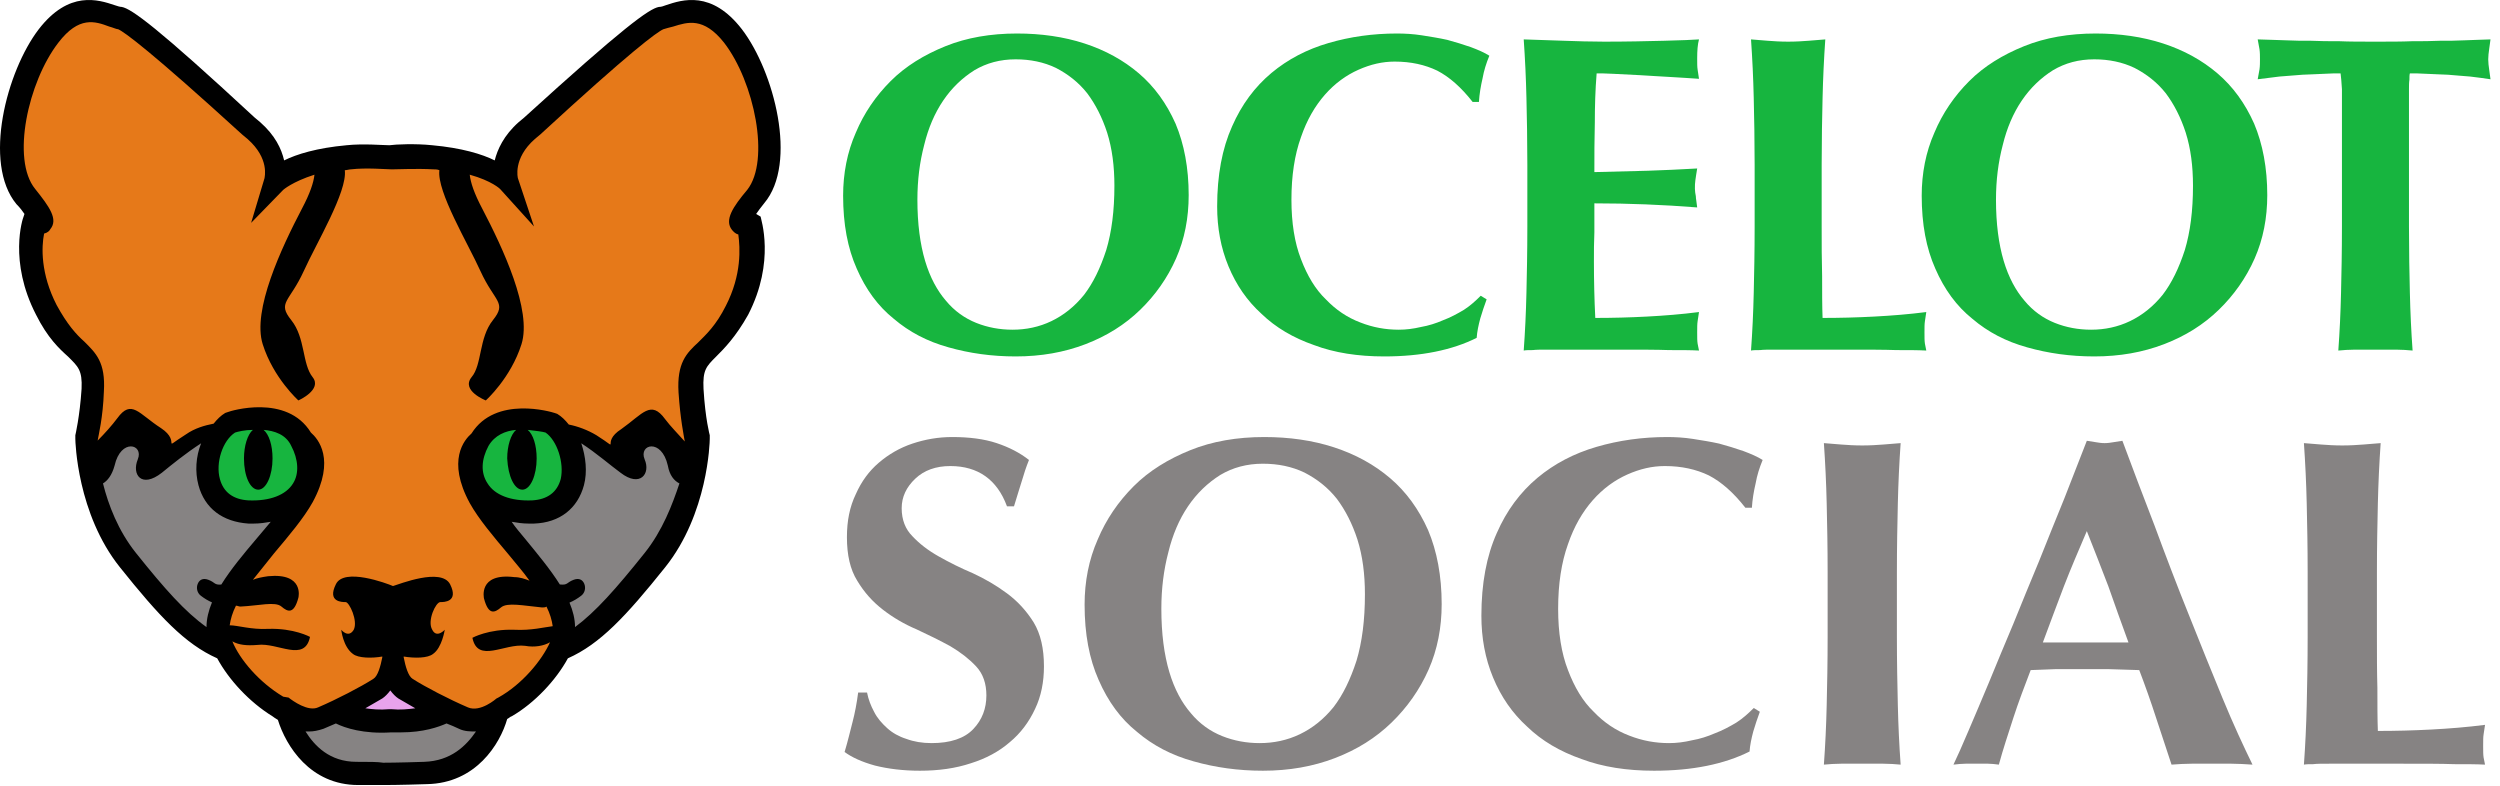
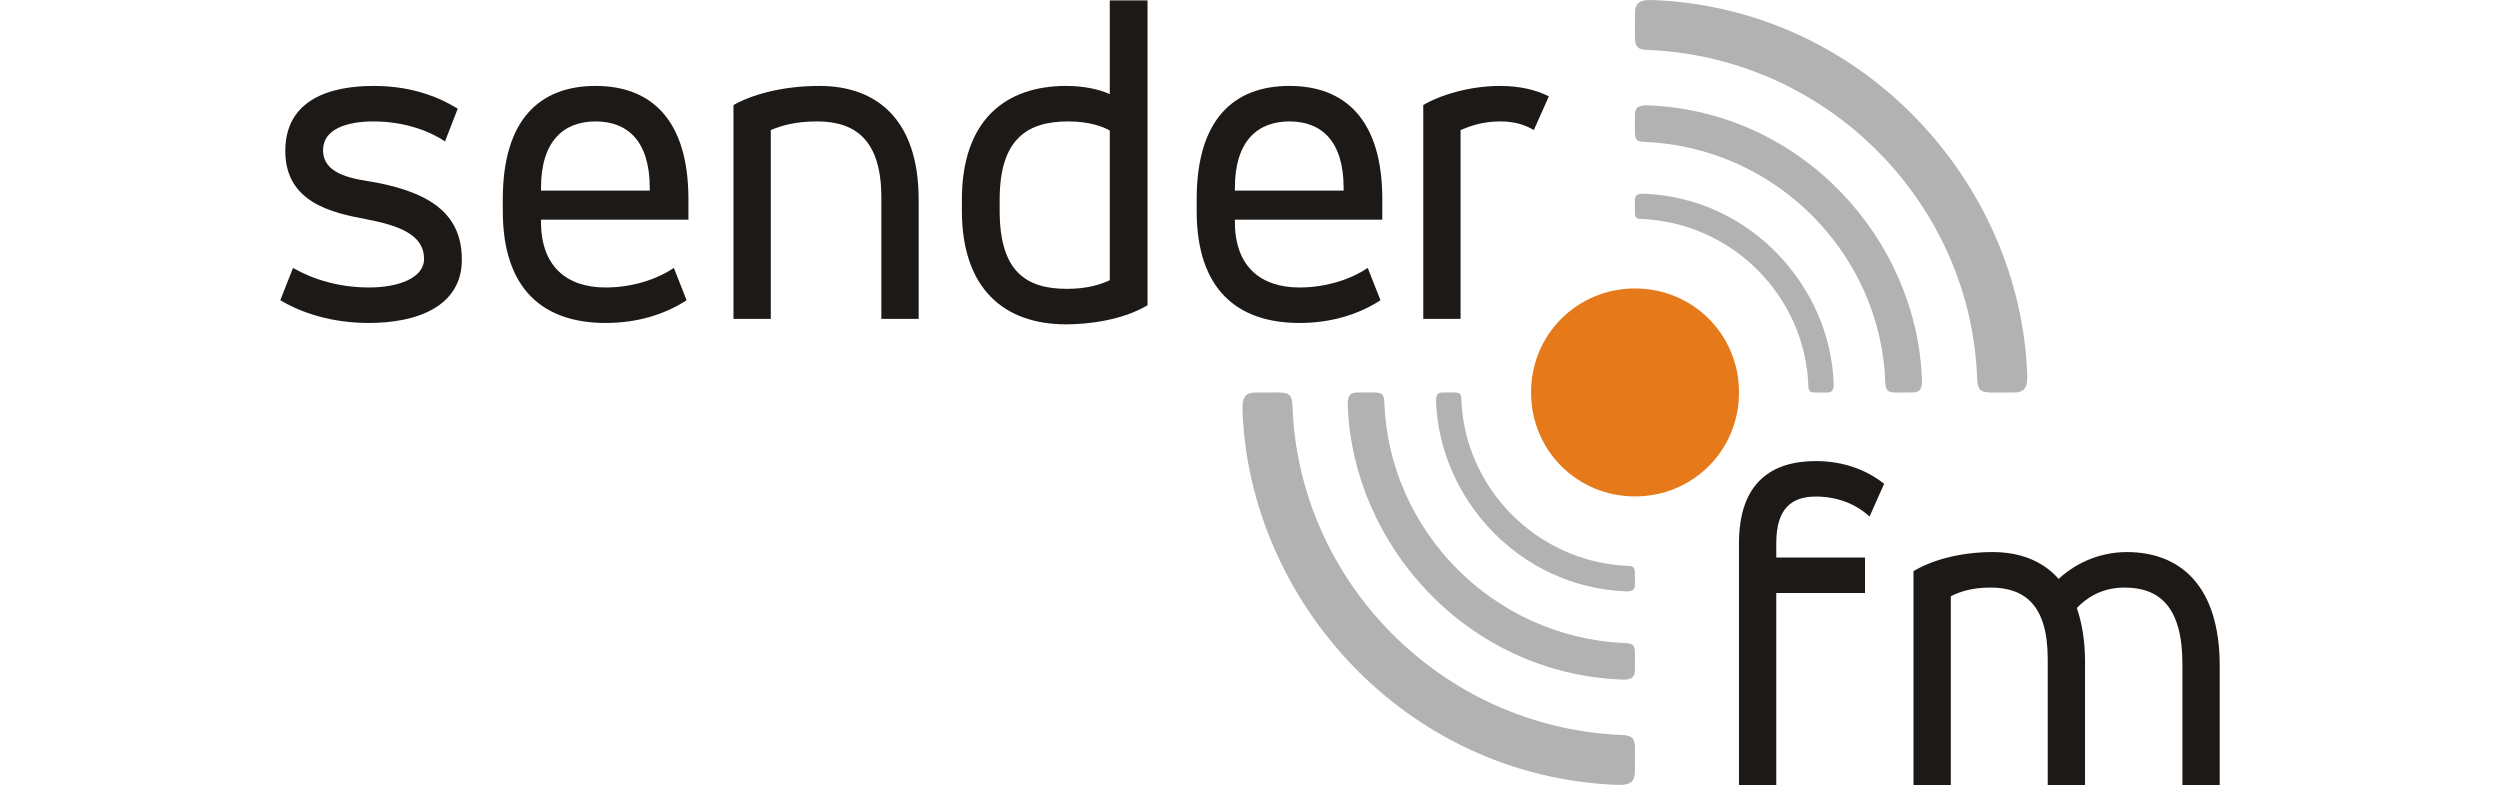
<svg xmlns="http://www.w3.org/2000/svg" width="828" height="260" viewBox="0 0 828 260" version="1.1" xml:space="preserve" style="fill-rule:evenodd;clip-rule:evenodd;stroke-linejoin:round;stroke-miterlimit:2;">
-   <g transform="matrix(2.95533,0,0,2.95533,-18.4944,-17.8011)">
-     <path d="M50.078,80.683C50.078,83.106 55.132,85.274 56.169,85.541C57.205,85.809 56.888,86.99 59.656,86.414C62.423,85.837 65.412,83.181 68.261,79.517C71.11,75.853 69.025,73.224 66.9,70.435C64.775,67.646 60.169,64.412 59.656,58.155C59.252,53.234 63.3,53.047 64.996,52.876C66.693,52.705 69.497,54.85 70.654,54.602C71.76,54.366 76.418,58.834 76.929,57.234C76.642,55.298 77.838,54.264 79.448,54.2C81.057,54.136 81.623,56.773 82.356,58.155C83.259,59.861 83.998,58.66 84.146,57.229C84.538,53.415 83.26,49.493 83.911,46.972C84.277,45.555 85.282,45.386 86.792,43.731C90.77,39.372 90.818,32.915 89.923,29.827C90.954,28.574 92.317,28.571 92.521,21.538C92.726,14.505 87.451,8.531 86.038,7.721C84.624,6.91 80.605,7.633 79.555,8.51C78.506,9.387 66.486,19.391 64.996,21.1C63.507,22.81 62.752,23.616 63.556,27.206C60.728,24.559 56.073,22.692 50.078,23.64C44.083,22.692 39.427,24.559 36.6,27.206C37.403,23.616 36.649,22.81 35.159,21.1C33.669,19.391 21.65,9.387 20.6,8.51C19.551,7.633 15.532,6.91 14.118,7.721C12.704,8.531 7.43,14.505 7.634,21.538C7.838,28.571 9.201,28.574 10.233,29.827C9.337,32.915 9.385,39.372 13.363,43.731C14.874,45.386 15.878,45.555 16.245,46.972C16.896,49.493 15.617,53.415 16.01,57.229C16.157,58.66 16.896,59.861 17.8,58.155C18.532,56.773 19.099,54.136 20.708,54.2C22.317,54.264 23.514,55.298 23.227,57.234C23.737,58.834 28.396,54.366 29.502,54.602C30.659,54.85 33.462,52.705 35.159,52.876C36.856,53.047 40.904,53.234 40.5,58.155C39.987,64.412 35.381,67.646 33.256,70.435C31.13,73.224 29.046,75.853 31.894,79.517C34.743,83.181 37.732,85.837 40.5,86.414C43.268,86.99 42.951,85.809 43.987,85.541C45.023,85.274 50.078,83.106 50.078,80.683C50.078,78.259 50.078,78.259 50.078,80.683Z" style="fill:rgb(230,121,25);" />
-     <path d="M50,86.57C52.004,86.57 56.013,85.541 56.013,85.541C57.049,85.809 56.732,86.99 59.5,86.414C59.5,86.414 60.917,86.187 61.043,87.1C61.17,88.013 60.255,90.034 57.757,91.5C55.258,92.966 52.642,92.872 50,92.901C47.358,92.872 44.742,92.966 42.243,91.5C39.745,90.034 38.83,88.013 38.957,87.1C39.083,86.187 40.5,86.414 40.5,86.414C43.268,86.99 42.951,85.809 43.987,85.541C43.987,85.541 47.996,86.57 50,86.57Z" style="fill:rgb(134,131,131);" />
-     <path d="M43.987,85.541C45.023,85.274 50.078,83.106 50.078,80.683C50.078,78.259 50.078,78.259 50.078,80.683C50.078,83.106 55.132,85.274 56.169,85.541" style="fill:rgb(214,183,14);" />
-     <g transform="matrix(-1,0,0,1,100.127,0)">
-       <path d="M68.261,79.517C71.11,75.853 69.025,73.224 66.9,70.435C64.775,67.646 60.169,64.412 59.656,58.155C59.252,53.234 63.3,53.047 64.996,52.876C66.693,52.705 69.497,54.85 70.654,54.602C71.76,54.366 76.418,58.834 76.929,57.234C76.642,55.298 77.838,54.264 79.448,54.2C81.057,54.136 81.653,56.677 82.356,58.155C84.324,62.293 81.847,65.747 79.773,68.892C77.424,72.452 68.261,79.517 68.261,79.517Z" style="fill:rgb(134,131,131);" />
+   <g transform="matrix(0.543846,0,0,0.543846,245.68,-31.2504)">
+     <g transform="matrix(0,-4.16667,-4.16667,0,543.98,233.136)">
+       <path d="M-15.197,-15.196C-23.712,-15.196 -30.393,-8.425 -30.393,-0.001C-30.393,8.421 -23.712,15.197 -15.197,15.197C-6.684,15.197 -0,8.421 -0,-0.001C-0,-8.425 -6.684,-15.196 -15.197,-15.196" style="fill:rgb(230,121,25);fill-rule:nonzero;" />
    </g>
-     <path d="M68.261,79.517C71.11,75.853 69.025,73.224 66.9,70.435C64.775,67.646 60.169,64.412 59.656,58.155C59.252,53.234 63.3,53.047 64.996,52.876C66.693,52.705 69.497,54.85 70.654,54.602C71.76,54.366 76.418,58.834 76.929,57.234C76.642,55.298 77.838,54.264 79.448,54.2C81.057,54.136 81.653,56.677 82.356,58.155C84.324,62.293 81.847,65.747 79.773,68.892C77.424,72.452 68.261,79.517 68.261,79.517Z" style="fill:rgb(134,131,131);" />
-     <path d="M43.987,85.541C45.023,85.274 50.078,83.106 50.078,80.683C50.078,78.259 50.078,78.259 50.078,80.683C50.078,83.106 55.132,85.274 56.169,85.541C56.169,85.541 52.03,86.57 50,86.57C47.996,86.57 43.987,85.541 43.987,85.541Z" style="fill:rgb(232,163,236);" />
-     <g>
-       <g transform="matrix(-1,0,0,1,100.127,0)">
-         <path d="M60.195,60.954C59.927,60.092 59.738,59.163 59.656,58.155C59.252,53.234 63.3,53.047 64.996,52.876C66.693,52.705 69.497,54.85 70.654,54.602C70.654,54.602 69.967,56.613 70.404,58.155C70.842,59.696 70.041,63.351 65.402,63.351C60.762,63.351 60.195,60.954 60.195,60.954Z" style="fill:rgb(23,181,63);" />
-       </g>
-       <path d="M60.195,60.954C59.927,60.092 59.738,59.163 59.656,58.155C59.252,53.234 63.3,53.047 64.996,52.876C66.693,52.705 69.497,54.85 70.654,54.602C70.654,54.602 69.967,56.613 70.404,58.155C70.842,59.696 70.041,63.351 65.402,63.351C60.762,63.351 60.195,60.954 60.195,60.954Z" style="fill:rgb(23,181,63);" />
+     <g transform="matrix(4.16667,0,0,4.16667,538.29,296.654)">
+       <path d="M0,29.024C1.13,29.066 1.343,28.683 1.35,27.977L1.341,26.337C1.342,25.491 1.101,25.337 0.322,25.304C-13.075,24.727 -23.563,13.849 -24.019,0.979C-24.037,0.199 -24.189,-0.04 -25.038,-0.04L-26.669,-0.04C-27.383,-0.042 -27.764,0.172 -27.712,1.294C-27.212,15.33 -15.709,28.378 0,29.024" style="fill:rgb(179,178,178);fill-rule:nonzero;" />
    </g>
-   </g>
-   <g transform="matrix(2.95533,0,0,2.95533,-92.3776,-41.0148)">
-     <path d="M114.4,17.155C111,12.755 107.7,13.855 105.9,14.455C105.6,14.555 105.4,14.655 105.1,14.655C104,14.855 101.1,16.955 90,27.055L89.4,27.555C87.7,29.055 87,30.655 86.7,31.855C85.3,31.155 83,30.455 79.7,30.155C77.8,29.955 75.6,30.055 74.9,30.155C74.2,30.155 72,29.955 70.1,30.155C66.8,30.455 64.5,31.155 63.1,31.855C62.8,30.555 62.1,29.055 60.4,27.555L59.8,27.055C48.9,16.955 46,14.855 44.9,14.655C44.7,14.655 44.4,14.555 44.1,14.455C42.3,13.855 39,12.755 35.6,17.155C32,21.855 29.3,32.155 33.1,36.755C33.5,37.155 33.8,37.555 34,37.855L33.9,38.155C33.8,38.355 32.2,43.155 35.3,49.155C36.6,51.755 37.9,52.955 38.9,53.855C40,54.955 40.5,55.355 40.4,57.455C40.2,60.555 39.7,62.655 39.7,62.655L39.7,63.055C39.7,63.355 39.9,71.455 44.7,77.455C49.1,82.955 52,86.055 55.6,87.655C56.9,90.055 59.2,92.555 61.8,94.155C61.9,94.255 62.1,94.355 62.4,94.555C63.3,97.455 66,101.855 71.4,101.855L74.4,101.855C74.4,101.855 76.1,101.855 79.1,101.755C84.6,101.655 87.3,97.255 88.1,94.455C88.3,94.355 88.5,94.155 88.6,94.155C91.2,92.655 93.6,90.055 94.9,87.655C98.5,86.055 101.4,82.955 105.8,77.455C110.6,71.455 110.8,63.455 110.8,63.055L110.8,62.655C110.8,62.655 110.3,60.855 110.1,57.455C110,55.355 110.4,54.955 111.5,53.855C112.4,52.955 113.7,51.655 115.1,49.155C118.2,43.155 116.5,38.355 116.5,38.155L116,37.855C116.2,37.555 116.5,37.155 116.9,36.655C120.7,32.155 118,21.855 114.4,17.155ZM78.8,99.255C75.9,99.355 74.2,99.355 74.2,99.355C73.6,99.255 72.6,99.255 71.2,99.255C68.2,99.255 66.5,97.455 65.5,95.855L65.9,95.855C66.4,95.855 66.9,95.755 67.5,95.555C68,95.355 68.4,95.155 68.9,94.955C69.9,95.455 72,96.155 75.1,95.955L76.2,95.955C78.7,95.955 80.4,95.355 81.3,94.955C81.8,95.155 82.3,95.355 82.7,95.555C83.3,95.855 84,95.855 84.6,95.855C83.5,97.455 81.8,99.155 78.8,99.255ZM75,91.255C75.3,91.655 75.6,91.955 75.9,92.155C76.4,92.455 77.1,92.855 77.8,93.255C77,93.355 76.1,93.455 75.1,93.355L74.9,93.355C73.8,93.455 72.9,93.355 72.2,93.255C72.9,92.855 73.6,92.455 74.1,92.155C74.4,91.955 74.7,91.655 75,91.255ZM115,35.155C113.4,37.055 112.4,38.555 113.3,39.655C113.4,39.755 113.6,40.055 114,40.155C114.2,41.655 114.4,44.655 112.6,48.155C111.5,50.355 110.4,51.355 109.5,52.255C108.2,53.455 107.1,54.555 107.3,57.855C107.5,60.855 107.9,62.755 108,63.355C107.2,62.455 106.4,61.655 105.8,60.855C104.2,58.655 103.3,60.255 100.9,61.955C98.4,63.555 101.1,64.555 98.1,62.655C97.1,62.055 96,61.655 95,61.455C94.6,60.955 94.2,60.555 93.7,60.255L93.4,60.155C93.1,60.055 86.8,58.155 84.1,62.455C83.3,63.155 81.3,65.455 83.9,70.255C84.9,72.055 86.6,74.055 88.2,75.955C89,76.955 89.9,77.955 90.6,78.955C90.1,78.755 89.5,78.555 88.9,78.555C84.8,78.055 85.5,80.955 85.5,80.955C86,82.855 86.7,82.555 87.4,81.955C88.1,81.355 89.9,81.755 92,81.955C92.2,81.955 92.4,81.955 92.5,81.855C92.9,82.655 93.1,83.355 93.2,84.055C92.3,84.155 90.8,84.555 88.9,84.455C86,84.355 84.2,85.355 84.2,85.355C84.8,88.255 87.8,85.955 90.1,86.255C91.2,86.455 92.2,86.255 92.9,85.855C92,87.855 89.8,90.555 87.1,92.055L86.9,92.155C86.9,92.155 85.1,93.755 83.7,93.155C81.6,92.255 78.9,90.855 77.5,89.955C77,89.655 76.7,88.555 76.5,87.555L76.5,87.455C77.7,87.655 79.2,87.655 79.8,87.155C80.8,86.455 81.1,84.455 81.1,84.455C81.1,84.455 80.2,85.455 79.7,84.455C79.1,83.455 80.1,81.355 80.6,81.355C81,81.355 82.7,81.355 81.7,79.355C80.7,77.455 76,79.355 75.3,79.555C74.6,79.255 69.8,77.455 68.9,79.355C67.9,81.355 69.6,81.355 70,81.355C70.4,81.355 71.4,83.455 70.9,84.455C70.3,85.455 69.5,84.455 69.5,84.455C69.5,84.455 69.7,86.355 70.8,87.155C71.4,87.655 73,87.655 74.1,87.455L74.1,87.555C73.9,88.555 73.6,89.655 73.1,89.955C71.7,90.855 69,92.255 66.9,93.155C65.8,93.655 64.1,92.455 63.6,92.055L63,91.955C60.3,90.355 58.1,87.755 57.3,85.755C58,86.155 58.9,86.255 60.1,86.155C62.4,85.855 65.4,88.155 66,85.255C66,85.255 64.2,84.255 61.3,84.355C59.4,84.455 57.9,83.955 57,83.955C57.1,83.255 57.3,82.555 57.7,81.755C57.9,81.755 58,81.855 58.2,81.855C60.3,81.755 62.1,81.255 62.8,81.855C63.5,82.455 64.2,82.755 64.7,80.855C64.7,80.855 65.4,78.055 61.3,78.455C60.6,78.555 60.1,78.655 59.6,78.855C60.4,77.855 61.2,76.855 62,75.855C63.6,73.955 65.3,71.955 66.3,70.155C68.9,65.355 66.9,63.055 66.1,62.355C63.4,57.955 57,59.955 56.8,60.055L56.5,60.155C56,60.455 55.6,60.855 55.2,61.355C54.2,61.555 53.1,61.855 52.1,62.555C49.1,64.455 51.7,63.455 49.3,61.855C46.8,60.255 46,58.555 44.4,60.755C43.8,61.555 43,62.455 42.2,63.255C42.3,62.655 42.8,60.655 42.9,57.755C43.1,54.455 42,53.455 40.7,52.155C39.8,51.355 38.8,50.255 37.6,48.055C35.8,44.555 35.9,41.555 36.2,40.055C36.6,39.955 36.8,39.755 36.9,39.555C37.8,38.455 36.8,37.055 35.2,35.055C32.5,31.755 34.4,23.055 37.8,18.655C40.1,15.655 41.9,16.255 43.5,16.855C43.9,16.955 44.3,17.155 44.5,17.155C45.2,17.455 48.2,19.655 58.4,28.955L59,29.455C61.5,31.655 60.9,33.755 60.9,33.855L59.4,38.855L63,35.155C63,35.155 64,34.255 66.5,33.455C66.4,34.355 66,35.555 65.1,37.255C62.8,41.655 59.5,48.655 60.7,52.455C61.9,56.255 64.7,58.755 64.7,58.755C64.7,58.755 67.4,57.555 66.3,56.155C65.1,54.655 65.5,51.755 63.9,49.755C62.3,47.755 63.7,47.755 65.3,44.255C66.7,41.155 70.2,35.355 69.9,32.955C70.1,32.955 70.4,32.855 70.6,32.855C72.3,32.655 74.6,32.855 75.1,32.855L75.3,32.855C75.8,32.855 78,32.755 79.8,32.855C80,32.855 80.3,32.855 80.5,32.955C80.2,35.355 83.7,41.155 85.1,44.255C86.7,47.755 88.1,47.755 86.5,49.755C84.9,51.755 85.3,54.755 84.1,56.155C82.9,57.655 85.7,58.755 85.7,58.755C85.7,58.755 88.5,56.255 89.7,52.455C90.9,48.655 87.6,41.655 85.3,37.255C84.4,35.555 84,34.355 83.9,33.455C86.4,34.155 87.3,35.055 87.3,35.055L91.1,39.255L89.3,33.855C89.3,33.855 88.7,31.655 91.2,29.455L91.8,28.955C101.9,19.655 104.9,17.455 105.6,17.155C105.9,17.055 106.3,16.955 106.7,16.855C108.3,16.355 110.1,15.755 112.4,18.655C115.8,23.055 117.6,31.855 115,35.155ZM56.06,79.387C55.244,79.454 55.398,79.149 54.605,78.853C54.046,78.644 53.628,78.813 53.425,79.29C53.232,79.741 53.334,80.31 53.76,80.637C54.172,80.954 54.58,81.199 55.014,81.387C54.626,82.321 54.4,83.246 54.4,84.155C52,82.455 49.7,79.855 46.5,75.855C44.5,73.355 43.4,70.455 42.8,68.055C43.3,67.755 43.8,67.155 44.1,66.055C44.8,62.955 47.4,63.655 46.7,65.355C46,67.055 47.1,68.655 49.4,66.855C50.5,65.955 52.1,64.655 53.8,63.555C53.2,65.055 53.1,66.755 53.5,68.255C54.2,70.855 56.2,72.355 59.1,72.555L59.7,72.555C60.4,72.555 61,72.455 61.6,72.355C61.1,72.955 60.6,73.555 60,74.255C58.559,75.953 57.119,77.677 56.06,79.387ZM95.08,81.413C95.537,81.222 95.964,80.969 96.396,80.637C96.822,80.31 96.923,79.741 96.731,79.29C96.527,78.813 96.11,78.644 95.55,78.853C94.727,79.161 94.925,79.477 93.998,79.378C92.926,77.671 91.487,75.95 90.1,74.255C89.6,73.655 89,72.955 88.6,72.355C89.2,72.455 89.8,72.555 90.5,72.555L91.1,72.555C94,72.455 96,70.855 96.7,68.255C97.1,66.755 96.9,65.055 96.4,63.555C98.1,64.655 99.7,66.055 100.8,66.855C103,68.555 104.2,66.955 103.5,65.355C102.8,63.655 105.4,62.955 106.1,66.055C106.3,67.155 106.8,67.755 107.4,68.055C106.6,70.455 105.5,73.355 103.5,75.855C100.3,79.855 98,82.455 95.7,84.155C95.7,83.254 95.47,82.338 95.08,81.413ZM89.8,68.755C90.7,68.755 91.4,67.155 91.4,65.255C91.4,63.755 91,62.555 90.4,62.055C91.3,62.155 92.1,62.255 92.4,62.355C93.7,63.255 94.5,65.755 94.1,67.555C93.7,69.055 92.6,69.855 90.9,69.955C88.5,70.055 86.7,69.355 85.9,68.055C85.1,66.855 85.2,65.355 86,63.855C86.7,62.655 87.9,62.155 89.1,62.055C88.5,62.555 88.1,63.855 88.1,65.255C88.2,67.255 88.9,68.755 89.8,68.755ZM60.2,68.755C61.1,68.755 61.8,67.155 61.8,65.255C61.8,63.755 61.4,62.555 60.8,62.055C62,62.155 63.3,62.555 63.9,63.855C64.7,65.355 64.8,66.955 64.1,68.055C63.3,69.355 61.5,70.055 59.1,69.955C57.4,69.855 56.3,69.055 55.9,67.555C55.4,65.755 56.2,63.255 57.6,62.355C57.9,62.255 58.7,62.055 59.6,62.055C59,62.555 58.6,63.855 58.6,65.255C58.6,67.255 59.3,68.755 60.2,68.755Z" style="fill-rule:nonzero;" />
-   </g>
-   <g transform="matrix(2.02739,-9.13054e-18,-3.88347e-18,2.06058,125.785,-110.531)">
-     <g transform="matrix(76.453,0,0,75.2214,73.1023,176.391)">
-       <path d="M0.384,-0.55C0.363,-0.607 0.322,-0.636 0.263,-0.636C0.232,-0.636 0.207,-0.627 0.188,-0.609C0.169,-0.591 0.159,-0.57 0.159,-0.546C0.159,-0.521 0.167,-0.501 0.182,-0.486C0.197,-0.47 0.215,-0.456 0.238,-0.443C0.261,-0.43 0.285,-0.418 0.311,-0.407C0.337,-0.395 0.361,-0.381 0.384,-0.364C0.407,-0.347 0.426,-0.326 0.441,-0.302C0.456,-0.277 0.463,-0.246 0.463,-0.208C0.463,-0.175 0.457,-0.144 0.444,-0.117C0.431,-0.089 0.413,-0.065 0.39,-0.046C0.367,-0.026 0.339,-0.011 0.307,-0.001C0.274,0.01 0.238,0.015 0.198,0.015C0.162,0.015 0.13,0.011 0.102,0.004C0.073,-0.004 0.052,-0.014 0.037,-0.025C0.044,-0.048 0.049,-0.07 0.054,-0.089C0.059,-0.108 0.063,-0.129 0.066,-0.152L0.085,-0.152C0.088,-0.137 0.093,-0.124 0.1,-0.111C0.107,-0.097 0.117,-0.086 0.128,-0.076C0.139,-0.066 0.153,-0.058 0.169,-0.053C0.185,-0.047 0.203,-0.044 0.223,-0.044C0.263,-0.044 0.293,-0.054 0.312,-0.074C0.331,-0.094 0.34,-0.118 0.34,-0.146C0.34,-0.171 0.333,-0.192 0.318,-0.208C0.303,-0.224 0.285,-0.238 0.263,-0.251C0.241,-0.263 0.217,-0.275 0.191,-0.287C0.165,-0.298 0.141,-0.312 0.119,-0.329C0.097,-0.346 0.079,-0.366 0.064,-0.391C0.049,-0.415 0.042,-0.446 0.042,-0.484C0.042,-0.519 0.048,-0.549 0.061,-0.576C0.073,-0.603 0.089,-0.625 0.11,-0.643C0.131,-0.661 0.155,-0.675 0.182,-0.684C0.209,-0.693 0.237,-0.698 0.267,-0.698C0.303,-0.698 0.335,-0.694 0.362,-0.685C0.389,-0.676 0.412,-0.664 0.431,-0.649C0.425,-0.634 0.42,-0.619 0.416,-0.605C0.411,-0.59 0.406,-0.572 0.399,-0.55L0.384,-0.55Z" style="fill:rgb(134,131,131);fill-rule:nonzero;" />
+     <g transform="matrix(4.16667,0,0,4.16667,535.837,296.777)">
+       <path d="M0,41.892C1.627,41.962 1.93,41.422 1.931,40.408L1.937,38.031C1.938,36.804 1.574,36.597 0.459,36.552C-18.895,35.716 -34.03,20.002 -34.684,1.412C-34.738,0.286 -34.936,-0.07 -36.193,-0.07L-38.546,-0.068C-39.563,-0.07 -40.105,0.232 -40.03,1.863C-39.301,22.141 -22.683,40.989 0,41.892" style="fill:rgb(179,178,178);fill-rule:nonzero;" />
    </g>
-     <g transform="matrix(76.453,0,0,75.2214,112.464,176.391)">
-       <path d="M0.634,-0.362C0.634,-0.405 0.629,-0.444 0.618,-0.479C0.607,-0.513 0.592,-0.542 0.574,-0.566C0.555,-0.59 0.532,-0.608 0.505,-0.622C0.478,-0.635 0.448,-0.641 0.416,-0.641C0.382,-0.641 0.352,-0.633 0.325,-0.617C0.298,-0.6 0.275,-0.578 0.256,-0.55C0.237,-0.522 0.223,-0.489 0.214,-0.452C0.204,-0.414 0.199,-0.374 0.199,-0.331C0.199,-0.278 0.205,-0.233 0.216,-0.196C0.227,-0.159 0.243,-0.13 0.262,-0.108C0.281,-0.085 0.304,-0.069 0.329,-0.059C0.354,-0.049 0.381,-0.044 0.409,-0.044C0.439,-0.044 0.468,-0.05 0.495,-0.063C0.522,-0.076 0.546,-0.095 0.567,-0.121C0.587,-0.147 0.603,-0.18 0.616,-0.22C0.628,-0.26 0.634,-0.307 0.634,-0.362ZM0.035,-0.34C0.035,-0.389 0.044,-0.436 0.063,-0.479C0.081,-0.522 0.107,-0.56 0.14,-0.593C0.173,-0.626 0.214,-0.651 0.261,-0.67C0.308,-0.689 0.361,-0.698 0.419,-0.698C0.472,-0.698 0.522,-0.691 0.568,-0.676C0.614,-0.661 0.654,-0.639 0.688,-0.61C0.722,-0.581 0.749,-0.544 0.769,-0.499C0.788,-0.454 0.798,-0.401 0.798,-0.341C0.798,-0.291 0.789,-0.244 0.77,-0.201C0.751,-0.158 0.724,-0.12 0.691,-0.088C0.657,-0.055 0.617,-0.03 0.57,-0.012C0.523,0.006 0.472,0.015 0.416,0.015C0.363,0.015 0.314,0.008 0.268,-0.005C0.221,-0.018 0.181,-0.039 0.147,-0.068C0.112,-0.096 0.085,-0.133 0.065,-0.179C0.045,-0.224 0.035,-0.277 0.035,-0.34Z" style="fill:rgb(134,131,131);fill-rule:nonzero;" />
+     <g transform="matrix(4.16667,0,0,4.16667,549.435,296.341)">
+       <path d="M0,-29.019C-1.113,-29.062 -1.335,-28.69 -1.333,-27.976L-1.334,-26.344C-1.335,-25.495 -1.103,-25.35 -0.314,-25.325C13.083,-24.728 23.569,-13.853 24.019,-0.992C24.042,-0.205 24.196,0.037 25.045,0.035L26.686,0.043C27.39,0.036 27.773,-0.176 27.722,-1.297C27.222,-15.33 15.708,-28.39 0,-29.019" style="fill:rgb(179,178,178);fill-rule:nonzero;" />
    </g>
-     <g transform="matrix(76.453,0,0,75.2214,177.285,176.391)">
-       <path d="M0.63,-0.111C0.625,-0.097 0.62,-0.083 0.616,-0.069C0.612,-0.054 0.609,-0.04 0.608,-0.026C0.554,0.001 0.486,0.015 0.404,0.015C0.346,0.015 0.294,0.007 0.249,-0.01C0.203,-0.026 0.164,-0.049 0.133,-0.079C0.101,-0.108 0.077,-0.143 0.06,-0.184C0.043,-0.225 0.035,-0.269 0.035,-0.316C0.035,-0.385 0.046,-0.444 0.068,-0.493C0.089,-0.541 0.118,-0.58 0.155,-0.611C0.191,-0.641 0.233,-0.663 0.281,-0.677C0.329,-0.691 0.379,-0.698 0.432,-0.698C0.449,-0.698 0.468,-0.697 0.487,-0.694C0.506,-0.691 0.525,-0.688 0.543,-0.684C0.561,-0.679 0.578,-0.674 0.595,-0.668C0.611,-0.662 0.625,-0.656 0.636,-0.649C0.629,-0.632 0.624,-0.616 0.621,-0.599C0.617,-0.582 0.614,-0.564 0.613,-0.547L0.599,-0.547C0.574,-0.579 0.548,-0.602 0.521,-0.616C0.494,-0.629 0.463,-0.636 0.427,-0.636C0.4,-0.636 0.374,-0.63 0.347,-0.618C0.32,-0.606 0.295,-0.588 0.273,-0.563C0.251,-0.538 0.233,-0.507 0.22,-0.469C0.206,-0.43 0.199,-0.384 0.199,-0.331C0.199,-0.28 0.206,-0.236 0.22,-0.2C0.234,-0.163 0.252,-0.133 0.275,-0.111C0.297,-0.088 0.322,-0.071 0.351,-0.06C0.379,-0.049 0.407,-0.044 0.436,-0.044C0.452,-0.044 0.468,-0.046 0.485,-0.05C0.502,-0.053 0.518,-0.058 0.534,-0.065C0.55,-0.071 0.565,-0.079 0.58,-0.088C0.594,-0.097 0.606,-0.108 0.617,-0.119L0.63,-0.111Z" style="fill:rgb(134,131,131);fill-rule:nonzero;" />
+     <g transform="matrix(4.16667,0,0,4.16667,551.893,296.262)">
+       <path d="M0,-41.917C-1.613,-41.973 -1.925,-41.44 -1.915,-40.415L-1.925,-38.069C-1.916,-36.82 -1.574,-36.608 -0.463,-36.576C18.897,-35.731 34.039,-20.022 34.68,-1.435C34.737,-0.296 34.959,0.054 36.199,0.056L38.555,0.054C39.568,0.054 40.109,-0.249 40.032,-1.868C39.316,-22.153 22.699,-41.01 0,-41.917" style="fill:rgb(179,178,178);fill-rule:nonzero;" />
    </g>
-     <g transform="matrix(76.453,0,0,75.2214,229.414,176.391)">
-       <path d="M0.093,-0.408C0.093,-0.463 0.092,-0.513 0.091,-0.556C0.09,-0.599 0.088,-0.642 0.085,-0.685C0.096,-0.684 0.109,-0.683 0.122,-0.682C0.135,-0.681 0.15,-0.68 0.167,-0.68C0.184,-0.68 0.199,-0.681 0.212,-0.682C0.225,-0.683 0.238,-0.684 0.249,-0.685C0.246,-0.642 0.244,-0.599 0.243,-0.556C0.242,-0.513 0.241,-0.463 0.241,-0.408L0.241,-0.272C0.241,-0.217 0.242,-0.167 0.243,-0.125C0.244,-0.082 0.246,-0.039 0.249,0.002C0.238,0.001 0.225,-0 0.212,-0L0.122,-0C0.109,-0 0.096,0.001 0.085,0.002C0.088,-0.039 0.09,-0.082 0.091,-0.125C0.092,-0.167 0.093,-0.217 0.093,-0.272L0.093,-0.408Z" style="fill:rgb(134,131,131);fill-rule:nonzero;" />
+     <g transform="matrix(4.16667,0,0,4.16667,532.891,296.892)">
+       <path d="M0,57.253C2.223,57.35 2.637,56.611 2.639,55.226L2.647,51.977C2.648,50.3 2.15,50.018 0.627,49.956C-25.823,48.814 -46.511,27.337 -47.401,1.928C-47.477,0.391 -47.747,-0.097 -49.466,-0.097L-52.681,-0.094C-54.072,-0.097 -54.812,0.315 -54.709,2.545C-53.713,30.26 -31.001,56.018 0,57.253" style="fill:rgb(179,178,178);fill-rule:nonzero;" />
    </g>
-     <g transform="matrix(76.453,0,0,75.2214,256.008,176.391)">
-       <path d="M0.299,-0.497C0.282,-0.457 0.265,-0.418 0.25,-0.379C0.235,-0.339 0.22,-0.3 0.205,-0.259L0.388,-0.259C0.373,-0.3 0.359,-0.339 0.345,-0.379C0.33,-0.418 0.315,-0.457 0.299,-0.497ZM0.653,0.002C0.637,0.001 0.622,-0 0.608,-0L0.523,-0C0.508,-0 0.494,0.001 0.48,0.002C0.469,-0.031 0.458,-0.064 0.447,-0.098C0.436,-0.132 0.424,-0.166 0.411,-0.2C0.39,-0.201 0.368,-0.201 0.347,-0.202C0.326,-0.202 0.304,-0.202 0.283,-0.202C0.266,-0.202 0.248,-0.202 0.231,-0.202C0.214,-0.201 0.196,-0.201 0.179,-0.2C0.166,-0.166 0.153,-0.132 0.142,-0.098C0.131,-0.064 0.12,-0.031 0.111,0.002C0.103,0.001 0.095,-0 0.088,-0L0.04,-0C0.032,-0 0.023,0.001 0.014,0.002C0.022,-0.015 0.033,-0.039 0.046,-0.07C0.059,-0.101 0.074,-0.135 0.09,-0.174C0.106,-0.213 0.123,-0.254 0.142,-0.299C0.16,-0.343 0.178,-0.388 0.197,-0.433C0.215,-0.478 0.233,-0.523 0.251,-0.567C0.268,-0.611 0.284,-0.652 0.299,-0.69C0.306,-0.689 0.312,-0.688 0.318,-0.687C0.324,-0.686 0.33,-0.685 0.337,-0.685C0.344,-0.685 0.35,-0.686 0.356,-0.687C0.362,-0.688 0.368,-0.689 0.375,-0.69C0.396,-0.633 0.419,-0.573 0.444,-0.508C0.468,-0.443 0.492,-0.38 0.517,-0.318C0.542,-0.255 0.566,-0.196 0.589,-0.14C0.612,-0.084 0.634,-0.037 0.653,0.002Z" style="fill:rgb(134,131,131);fill-rule:nonzero;" />
+     <g transform="matrix(4.16667,0,0,4.16667,554.835,296.184)">
+       <path d="M0,-57.288C-2.204,-57.364 -2.631,-56.636 -2.616,-55.235L-2.63,-52.029C-2.618,-50.323 -2.152,-50.032 -0.632,-49.989C25.827,-48.834 46.521,-27.365 47.396,-1.961C47.475,-0.405 47.778,0.073 49.474,0.076L52.694,0.074C54.078,0.074 54.817,-0.341 54.712,-2.553C53.734,-30.277 31.022,-56.049 0,-57.288" style="fill:rgb(179,178,178);fill-rule:nonzero;" />
    </g>
-     <g transform="matrix(76.453,0,0,75.2214,308.138,176.391)">
-       <path d="M0.089,-0.408C0.089,-0.463 0.088,-0.513 0.087,-0.556C0.086,-0.599 0.084,-0.642 0.081,-0.685C0.092,-0.684 0.105,-0.683 0.118,-0.682C0.131,-0.681 0.146,-0.68 0.163,-0.68C0.18,-0.68 0.195,-0.681 0.208,-0.682C0.221,-0.683 0.234,-0.684 0.245,-0.685C0.242,-0.642 0.24,-0.599 0.239,-0.556C0.238,-0.513 0.237,-0.463 0.237,-0.408L0.237,-0.272C0.237,-0.234 0.237,-0.197 0.238,-0.162C0.238,-0.127 0.238,-0.096 0.239,-0.07C0.277,-0.07 0.315,-0.071 0.353,-0.073C0.391,-0.075 0.429,-0.078 0.468,-0.083C0.467,-0.076 0.466,-0.069 0.465,-0.063C0.464,-0.057 0.464,-0.049 0.464,-0.038C0.464,-0.027 0.464,-0.019 0.465,-0.013C0.466,-0.007 0.467,-0.002 0.468,0.002C0.45,0.001 0.428,0.001 0.402,0.001C0.375,0 0.339,-0 0.293,-0L0.135,-0C0.12,-0 0.108,0 0.101,0.001C0.093,0.001 0.086,0.001 0.081,0.002C0.084,-0.039 0.086,-0.082 0.087,-0.125C0.088,-0.167 0.089,-0.217 0.089,-0.272L0.089,-0.408Z" style="fill:rgb(134,131,131);fill-rule:nonzero;" />
+     <g transform="matrix(4.16667,0,0,4.16667,-273.292,143.311)">
+       <path d="M0,18.556C0.865,19.021 4.855,21.415 11.106,21.415C15.428,21.415 19.152,20.018 19.152,17.225C19.152,13.768 15.628,12.371 10.707,11.44C5.786,10.509 -1.13,9.046 -1.13,1.465C-1.13,-6.116 5.52,-8.045 11.771,-8.045C17.756,-8.045 21.679,-6.182 24.074,-4.719L22.211,0.069C20.283,-1.262 16.559,-2.857 11.771,-2.857C7.98,-2.857 4.389,-1.794 4.389,1.332C4.389,5.189 9.443,5.588 12.037,6.054C20.815,7.716 24.672,11.174 24.672,17.359C24.672,24.275 17.956,26.601 11.106,26.601C5.653,26.601 1.264,25.139 -1.862,23.277L0,18.556Z" style="fill:rgb(28,25,23);fill-rule:nonzero;" />
    </g>
-   </g>
-   <g transform="matrix(2.02739,-8.33676e-18,-3.88347e-18,1.88144,125.785,-222.444)">
-     <g transform="matrix(73.9867,0,0,79.726,73.1023,179.779)">
-       <path d="M0.634,-0.362C0.634,-0.405 0.629,-0.444 0.618,-0.479C0.607,-0.513 0.592,-0.542 0.574,-0.566C0.555,-0.59 0.532,-0.608 0.505,-0.622C0.478,-0.635 0.448,-0.641 0.416,-0.641C0.382,-0.641 0.352,-0.633 0.325,-0.617C0.298,-0.6 0.275,-0.578 0.256,-0.55C0.237,-0.522 0.223,-0.489 0.214,-0.452C0.204,-0.414 0.199,-0.374 0.199,-0.331C0.199,-0.278 0.205,-0.233 0.216,-0.196C0.227,-0.159 0.243,-0.13 0.262,-0.108C0.281,-0.085 0.304,-0.069 0.329,-0.059C0.354,-0.049 0.381,-0.044 0.409,-0.044C0.439,-0.044 0.468,-0.05 0.495,-0.063C0.522,-0.076 0.546,-0.095 0.567,-0.121C0.587,-0.147 0.603,-0.18 0.616,-0.22C0.628,-0.26 0.634,-0.307 0.634,-0.362ZM0.035,-0.34C0.035,-0.389 0.044,-0.436 0.063,-0.479C0.081,-0.522 0.107,-0.56 0.14,-0.593C0.173,-0.626 0.214,-0.651 0.261,-0.67C0.308,-0.689 0.361,-0.698 0.419,-0.698C0.472,-0.698 0.522,-0.691 0.568,-0.676C0.614,-0.661 0.654,-0.639 0.688,-0.61C0.722,-0.581 0.749,-0.544 0.769,-0.499C0.788,-0.454 0.798,-0.401 0.798,-0.341C0.798,-0.291 0.789,-0.244 0.77,-0.201C0.751,-0.158 0.724,-0.12 0.691,-0.088C0.657,-0.055 0.617,-0.03 0.57,-0.012C0.523,0.006 0.472,0.015 0.416,0.015C0.363,0.015 0.314,0.008 0.268,-0.005C0.221,-0.018 0.181,-0.039 0.147,-0.068C0.112,-0.096 0.085,-0.133 0.065,-0.179C0.045,-0.224 0.035,-0.277 0.035,-0.34Z" style="fill:rgb(23,181,63);fill-rule:nonzero;" />
+     <g transform="matrix(4.16667,0,0,4.16667,-122.272,190.42)">
+       <path d="M0,-4.056L15.894,-4.056L15.894,-4.455C15.894,-11.304 12.635,-14.163 7.979,-14.163C3.325,-14.163 0,-11.304 0,-4.455L0,-4.056ZM21.546,0.201L0,0.201L0,0.533C0,7.05 3.79,10.109 9.443,10.109C13.565,10.109 17.157,8.779 19.418,7.25L21.28,11.971C18.021,14.099 13.965,15.295 9.443,15.295C0.398,15.295 -5.586,10.442 -5.586,-1.063L-5.586,-2.792C-5.586,-14.496 -0.133,-19.351 7.979,-19.351C16.026,-19.351 21.546,-14.496 21.546,-2.792L21.546,0.201Z" style="fill:rgb(28,25,23);fill-rule:nonzero;" />
    </g>
-     <g transform="matrix(73.9867,0,0,79.726,134.206,179.779)">
-       <path d="M0.63,-0.111C0.625,-0.097 0.62,-0.083 0.616,-0.069C0.612,-0.054 0.609,-0.04 0.608,-0.026C0.554,0.001 0.486,0.015 0.404,0.015C0.346,0.015 0.294,0.007 0.249,-0.01C0.203,-0.026 0.164,-0.049 0.133,-0.079C0.101,-0.108 0.077,-0.143 0.06,-0.184C0.043,-0.225 0.035,-0.269 0.035,-0.316C0.035,-0.385 0.046,-0.444 0.068,-0.493C0.089,-0.541 0.118,-0.58 0.155,-0.611C0.191,-0.641 0.233,-0.663 0.281,-0.677C0.329,-0.691 0.379,-0.698 0.432,-0.698C0.449,-0.698 0.468,-0.697 0.487,-0.694C0.506,-0.691 0.525,-0.688 0.543,-0.684C0.561,-0.679 0.578,-0.674 0.595,-0.668C0.611,-0.662 0.625,-0.656 0.636,-0.649C0.629,-0.632 0.624,-0.616 0.621,-0.599C0.617,-0.582 0.614,-0.564 0.613,-0.547L0.599,-0.547C0.574,-0.579 0.548,-0.602 0.521,-0.616C0.494,-0.629 0.463,-0.636 0.427,-0.636C0.4,-0.636 0.374,-0.63 0.347,-0.618C0.32,-0.606 0.295,-0.588 0.273,-0.563C0.251,-0.538 0.233,-0.507 0.22,-0.469C0.206,-0.43 0.199,-0.384 0.199,-0.331C0.199,-0.28 0.206,-0.236 0.22,-0.2C0.234,-0.163 0.252,-0.133 0.275,-0.111C0.297,-0.088 0.322,-0.071 0.351,-0.06C0.379,-0.049 0.407,-0.044 0.436,-0.044C0.452,-0.044 0.468,-0.046 0.485,-0.05C0.502,-0.053 0.518,-0.058 0.534,-0.065C0.55,-0.071 0.565,-0.079 0.58,-0.088C0.594,-0.097 0.606,-0.108 0.617,-0.119L0.63,-0.111Z" style="fill:rgb(23,181,63);fill-rule:nonzero;" />
+     <g transform="matrix(4.16667,0,0,4.16667,-5.06083,240.021)">
+       <path d="M0,-28.462C2.593,-29.925 6.982,-31.255 12.568,-31.255C20.947,-31.255 27.066,-26.334 27.066,-14.63L27.066,2.793L21.613,2.793L21.613,-14.962C21.613,-23.275 17.889,-26.067 12.236,-26.067C9.044,-26.067 7.049,-25.469 5.454,-24.804L5.454,2.793L0,2.793L0,-28.462Z" style="fill:rgb(28,25,23);fill-rule:nonzero;" />
    </g>
-     <g transform="matrix(73.9867,0,0,79.726,181.549,179.779)">
-       <path d="M0.08,-0.408C0.08,-0.463 0.079,-0.513 0.078,-0.556C0.077,-0.599 0.075,-0.642 0.072,-0.685C0.102,-0.684 0.132,-0.683 0.161,-0.682C0.19,-0.681 0.22,-0.68 0.25,-0.68C0.299,-0.68 0.343,-0.681 0.382,-0.682C0.42,-0.683 0.446,-0.684 0.459,-0.685C0.456,-0.674 0.455,-0.66 0.455,-0.643C0.455,-0.632 0.455,-0.624 0.456,-0.618C0.457,-0.612 0.458,-0.605 0.459,-0.598C0.44,-0.599 0.419,-0.601 0.396,-0.602C0.373,-0.603 0.35,-0.605 0.329,-0.606C0.307,-0.607 0.287,-0.608 0.27,-0.609C0.253,-0.61 0.24,-0.61 0.233,-0.61C0.23,-0.573 0.229,-0.537 0.229,-0.501C0.228,-0.465 0.228,-0.429 0.228,-0.392C0.271,-0.393 0.311,-0.394 0.346,-0.395C0.381,-0.396 0.417,-0.398 0.455,-0.4C0.453,-0.389 0.452,-0.38 0.451,-0.374C0.45,-0.368 0.45,-0.362 0.45,-0.355C0.45,-0.35 0.451,-0.344 0.452,-0.339C0.452,-0.333 0.454,-0.325 0.455,-0.314C0.379,-0.32 0.303,-0.323 0.228,-0.323C0.228,-0.302 0.228,-0.28 0.228,-0.259C0.227,-0.238 0.227,-0.216 0.227,-0.195C0.227,-0.152 0.228,-0.11 0.23,-0.07C0.268,-0.07 0.306,-0.071 0.344,-0.073C0.382,-0.075 0.42,-0.078 0.459,-0.083C0.458,-0.076 0.457,-0.069 0.456,-0.063C0.455,-0.057 0.455,-0.049 0.455,-0.038C0.455,-0.027 0.455,-0.019 0.456,-0.013C0.457,-0.007 0.458,-0.002 0.459,0.002C0.441,0.001 0.419,0.001 0.393,0.001C0.366,0 0.33,-0 0.284,-0L0.126,-0C0.111,-0 0.099,0 0.092,0.001C0.084,0.001 0.077,0.001 0.072,0.002C0.075,-0.039 0.077,-0.082 0.078,-0.125C0.079,-0.167 0.08,-0.217 0.08,-0.272L0.08,-0.408Z" style="fill:rgb(23,181,63);fill-rule:nonzero;" />
+     <g transform="matrix(4.16667,0,0,4.16667,157.04,126.971)">
+       <path d="M0,14.098C0,22.943 3.791,25.536 9.842,25.536C12.702,25.536 14.696,24.937 16.093,24.272L16.093,2.394C15.162,1.862 13.167,1.064 10.042,1.064C4.057,1.064 0,3.591 0,12.502L0,14.098ZM21.613,27.931C17.955,30.124 12.967,30.723 9.709,30.723C0.731,30.723 -5.52,25.603 -5.52,14.098L-5.52,12.502C-5.52,0.798 0.931,-4.123 9.709,-4.123C12.235,-4.123 14.497,-3.657 16.093,-2.925L16.093,-16.625L21.613,-16.625L21.613,27.931Z" style="fill:rgb(28,25,23);fill-rule:nonzero;" />
    </g>
-     <g transform="matrix(73.9867,0,0,79.726,218.015,179.779)">
-       <path d="M0.089,-0.408C0.089,-0.463 0.088,-0.513 0.087,-0.556C0.086,-0.599 0.084,-0.642 0.081,-0.685C0.092,-0.684 0.105,-0.683 0.118,-0.682C0.131,-0.681 0.146,-0.68 0.163,-0.68C0.18,-0.68 0.195,-0.681 0.208,-0.682C0.221,-0.683 0.234,-0.684 0.245,-0.685C0.242,-0.642 0.24,-0.599 0.239,-0.556C0.238,-0.513 0.237,-0.463 0.237,-0.408L0.237,-0.272C0.237,-0.234 0.237,-0.197 0.238,-0.162C0.238,-0.127 0.238,-0.096 0.239,-0.07C0.277,-0.07 0.315,-0.071 0.353,-0.073C0.391,-0.075 0.429,-0.078 0.468,-0.083C0.467,-0.076 0.466,-0.069 0.465,-0.063C0.464,-0.057 0.464,-0.049 0.464,-0.038C0.464,-0.027 0.464,-0.019 0.465,-0.013C0.466,-0.007 0.467,-0.002 0.468,0.002C0.45,0.001 0.428,0.001 0.402,0.001C0.375,0 0.339,-0 0.293,-0L0.135,-0C0.12,-0 0.108,0 0.101,0.001C0.093,0.001 0.086,0.001 0.081,0.002C0.084,-0.039 0.086,-0.082 0.087,-0.125C0.088,-0.167 0.089,-0.217 0.089,-0.272L0.089,-0.408Z" style="fill:rgb(23,181,63);fill-rule:nonzero;" />
+     <g transform="matrix(4.16667,0,0,4.16667,300.296,190.42)">
+       <path d="M0,-4.056L15.894,-4.056L15.894,-4.455C15.894,-11.304 12.635,-14.163 7.98,-14.163C3.326,-14.163 0,-11.304 0,-4.455L0,-4.056ZM21.546,0.201L0,0.201L0,0.533C0,7.05 3.791,10.109 9.443,10.109C13.567,10.109 17.158,8.779 19.418,7.25L21.281,11.971C18.022,14.099 13.965,15.295 9.443,15.295C0.399,15.295 -5.585,10.442 -5.585,-1.063L-5.585,-2.792C-5.585,-14.496 -0.133,-19.351 7.98,-19.351C16.028,-19.351 21.546,-14.496 21.546,-2.792L21.546,0.201Z" style="fill:rgb(28,25,23);fill-rule:nonzero;" />
    </g>
-     <g transform="matrix(73.9867,0,0,79.726,249.303,179.779)">
-       <path d="M0.634,-0.362C0.634,-0.405 0.629,-0.444 0.618,-0.479C0.607,-0.513 0.592,-0.542 0.574,-0.566C0.555,-0.59 0.532,-0.608 0.505,-0.622C0.478,-0.635 0.448,-0.641 0.416,-0.641C0.382,-0.641 0.352,-0.633 0.325,-0.617C0.298,-0.6 0.275,-0.578 0.256,-0.55C0.237,-0.522 0.223,-0.489 0.214,-0.452C0.204,-0.414 0.199,-0.374 0.199,-0.331C0.199,-0.278 0.205,-0.233 0.216,-0.196C0.227,-0.159 0.243,-0.13 0.262,-0.108C0.281,-0.085 0.304,-0.069 0.329,-0.059C0.354,-0.049 0.381,-0.044 0.409,-0.044C0.439,-0.044 0.468,-0.05 0.495,-0.063C0.522,-0.076 0.546,-0.095 0.567,-0.121C0.587,-0.147 0.603,-0.18 0.616,-0.22C0.628,-0.26 0.634,-0.307 0.634,-0.362ZM0.035,-0.34C0.035,-0.389 0.044,-0.436 0.063,-0.479C0.081,-0.522 0.107,-0.56 0.14,-0.593C0.173,-0.626 0.214,-0.651 0.261,-0.67C0.308,-0.689 0.361,-0.698 0.419,-0.698C0.472,-0.698 0.522,-0.691 0.568,-0.676C0.614,-0.661 0.654,-0.639 0.688,-0.61C0.722,-0.581 0.749,-0.544 0.769,-0.499C0.788,-0.454 0.798,-0.401 0.798,-0.341C0.798,-0.291 0.789,-0.244 0.77,-0.201C0.751,-0.158 0.724,-0.12 0.691,-0.088C0.657,-0.055 0.617,-0.03 0.57,-0.012C0.523,0.006 0.472,0.015 0.416,0.015C0.363,0.015 0.314,0.008 0.268,-0.005C0.221,-0.018 0.181,-0.039 0.147,-0.068C0.112,-0.096 0.085,-0.133 0.065,-0.179C0.045,-0.224 0.035,-0.277 0.035,-0.34Z" style="fill:rgb(23,181,63);fill-rule:nonzero;" />
+     <g transform="matrix(4.16667,0,0,4.16667,415.02,240.021)">
+       <path d="M0,-28.462C2.46,-29.925 6.782,-31.255 11.238,-31.255C13.965,-31.255 16.426,-30.723 18.354,-29.726L16.159,-24.804C14.829,-25.602 13.3,-26.067 11.238,-26.067C8.578,-26.067 6.716,-25.337 5.452,-24.804L5.452,2.793L0,2.793L0,-28.462Z" style="fill:rgb(28,25,23);fill-rule:nonzero;" />
    </g>
-     <g transform="matrix(73.9867,0,0,79.726,305.228,179.779)">
-       <path d="M0.207,-0.522C0.207,-0.541 0.207,-0.559 0.207,-0.575C0.206,-0.591 0.205,-0.603 0.204,-0.61C0.194,-0.61 0.182,-0.61 0.167,-0.609C0.152,-0.608 0.137,-0.608 0.12,-0.607C0.103,-0.606 0.086,-0.604 0.069,-0.603C0.052,-0.601 0.036,-0.599 0.021,-0.597C0.022,-0.604 0.024,-0.612 0.025,-0.619C0.026,-0.626 0.026,-0.634 0.026,-0.641C0.026,-0.648 0.026,-0.656 0.025,-0.663C0.024,-0.67 0.022,-0.678 0.021,-0.685C0.044,-0.684 0.064,-0.684 0.083,-0.683C0.101,-0.682 0.12,-0.682 0.139,-0.682C0.158,-0.681 0.178,-0.681 0.201,-0.681C0.223,-0.68 0.25,-0.68 0.281,-0.68C0.312,-0.68 0.339,-0.68 0.362,-0.681C0.384,-0.681 0.404,-0.681 0.423,-0.682C0.442,-0.682 0.46,-0.682 0.478,-0.683C0.495,-0.684 0.514,-0.684 0.535,-0.685C0.534,-0.678 0.533,-0.67 0.532,-0.663C0.531,-0.656 0.53,-0.648 0.53,-0.641C0.53,-0.634 0.531,-0.626 0.532,-0.619C0.533,-0.612 0.534,-0.604 0.535,-0.597C0.522,-0.599 0.507,-0.601 0.49,-0.603C0.473,-0.604 0.457,-0.606 0.441,-0.607C0.424,-0.608 0.409,-0.608 0.394,-0.609C0.379,-0.61 0.367,-0.61 0.357,-0.61C0.356,-0.607 0.356,-0.602 0.356,-0.596C0.355,-0.59 0.355,-0.583 0.355,-0.575L0.355,-0.272C0.355,-0.217 0.356,-0.167 0.357,-0.125C0.358,-0.082 0.36,-0.039 0.363,0.002C0.352,0.001 0.339,-0 0.326,-0L0.236,-0C0.223,-0 0.21,0.001 0.199,0.002C0.202,-0.039 0.204,-0.082 0.205,-0.125C0.206,-0.167 0.207,-0.217 0.207,-0.272L0.207,-0.522Z" style="fill:rgb(23,181,63);fill-rule:nonzero;" />
+     <g transform="matrix(4.16667,0,0,4.16667,713.571,523.899)">
+       <path d="M0,-28.462C2.395,-29.925 6.517,-31.255 11.571,-31.255C15.494,-31.255 18.887,-29.991 21.213,-27.331C23.275,-29.26 26.733,-31.255 31.188,-31.255C38.97,-31.255 44.755,-26.334 44.755,-14.63L44.755,2.793L39.302,2.793L39.302,-14.962C39.302,-23.275 35.91,-26.067 30.856,-26.067C27.332,-26.067 25.137,-24.405 23.873,-23.075C24.604,-20.946 25.07,-18.355 25.07,-15.295L25.07,2.793L19.618,2.793L19.618,-15.627C19.618,-23.474 16.293,-26.067 11.238,-26.067C8.578,-26.067 6.783,-25.47 5.453,-24.804L5.453,2.793L0,2.793L0,-28.462Z" style="fill:rgb(28,25,23);fill-rule:nonzero;" />
+     </g>
+     <g transform="matrix(4.16667,0,0,4.16667,607.277,485.388)">
+       <path d="M0,-23.276C0,-32.187 4.788,-35.312 11.238,-35.312C15.096,-35.312 18.554,-34.115 21.214,-31.987L19.086,-27.2C17.157,-28.996 14.43,-30.126 11.238,-30.126C7.78,-30.126 5.453,-28.464 5.453,-23.342L5.453,-21.215L18.421,-21.215L18.421,-16.027L5.453,-16.027L5.453,12.036L0,12.036L0,-23.276Z" style="fill:rgb(28,25,23);fill-rule:nonzero;" />
    </g>
  </g>
</svg>
